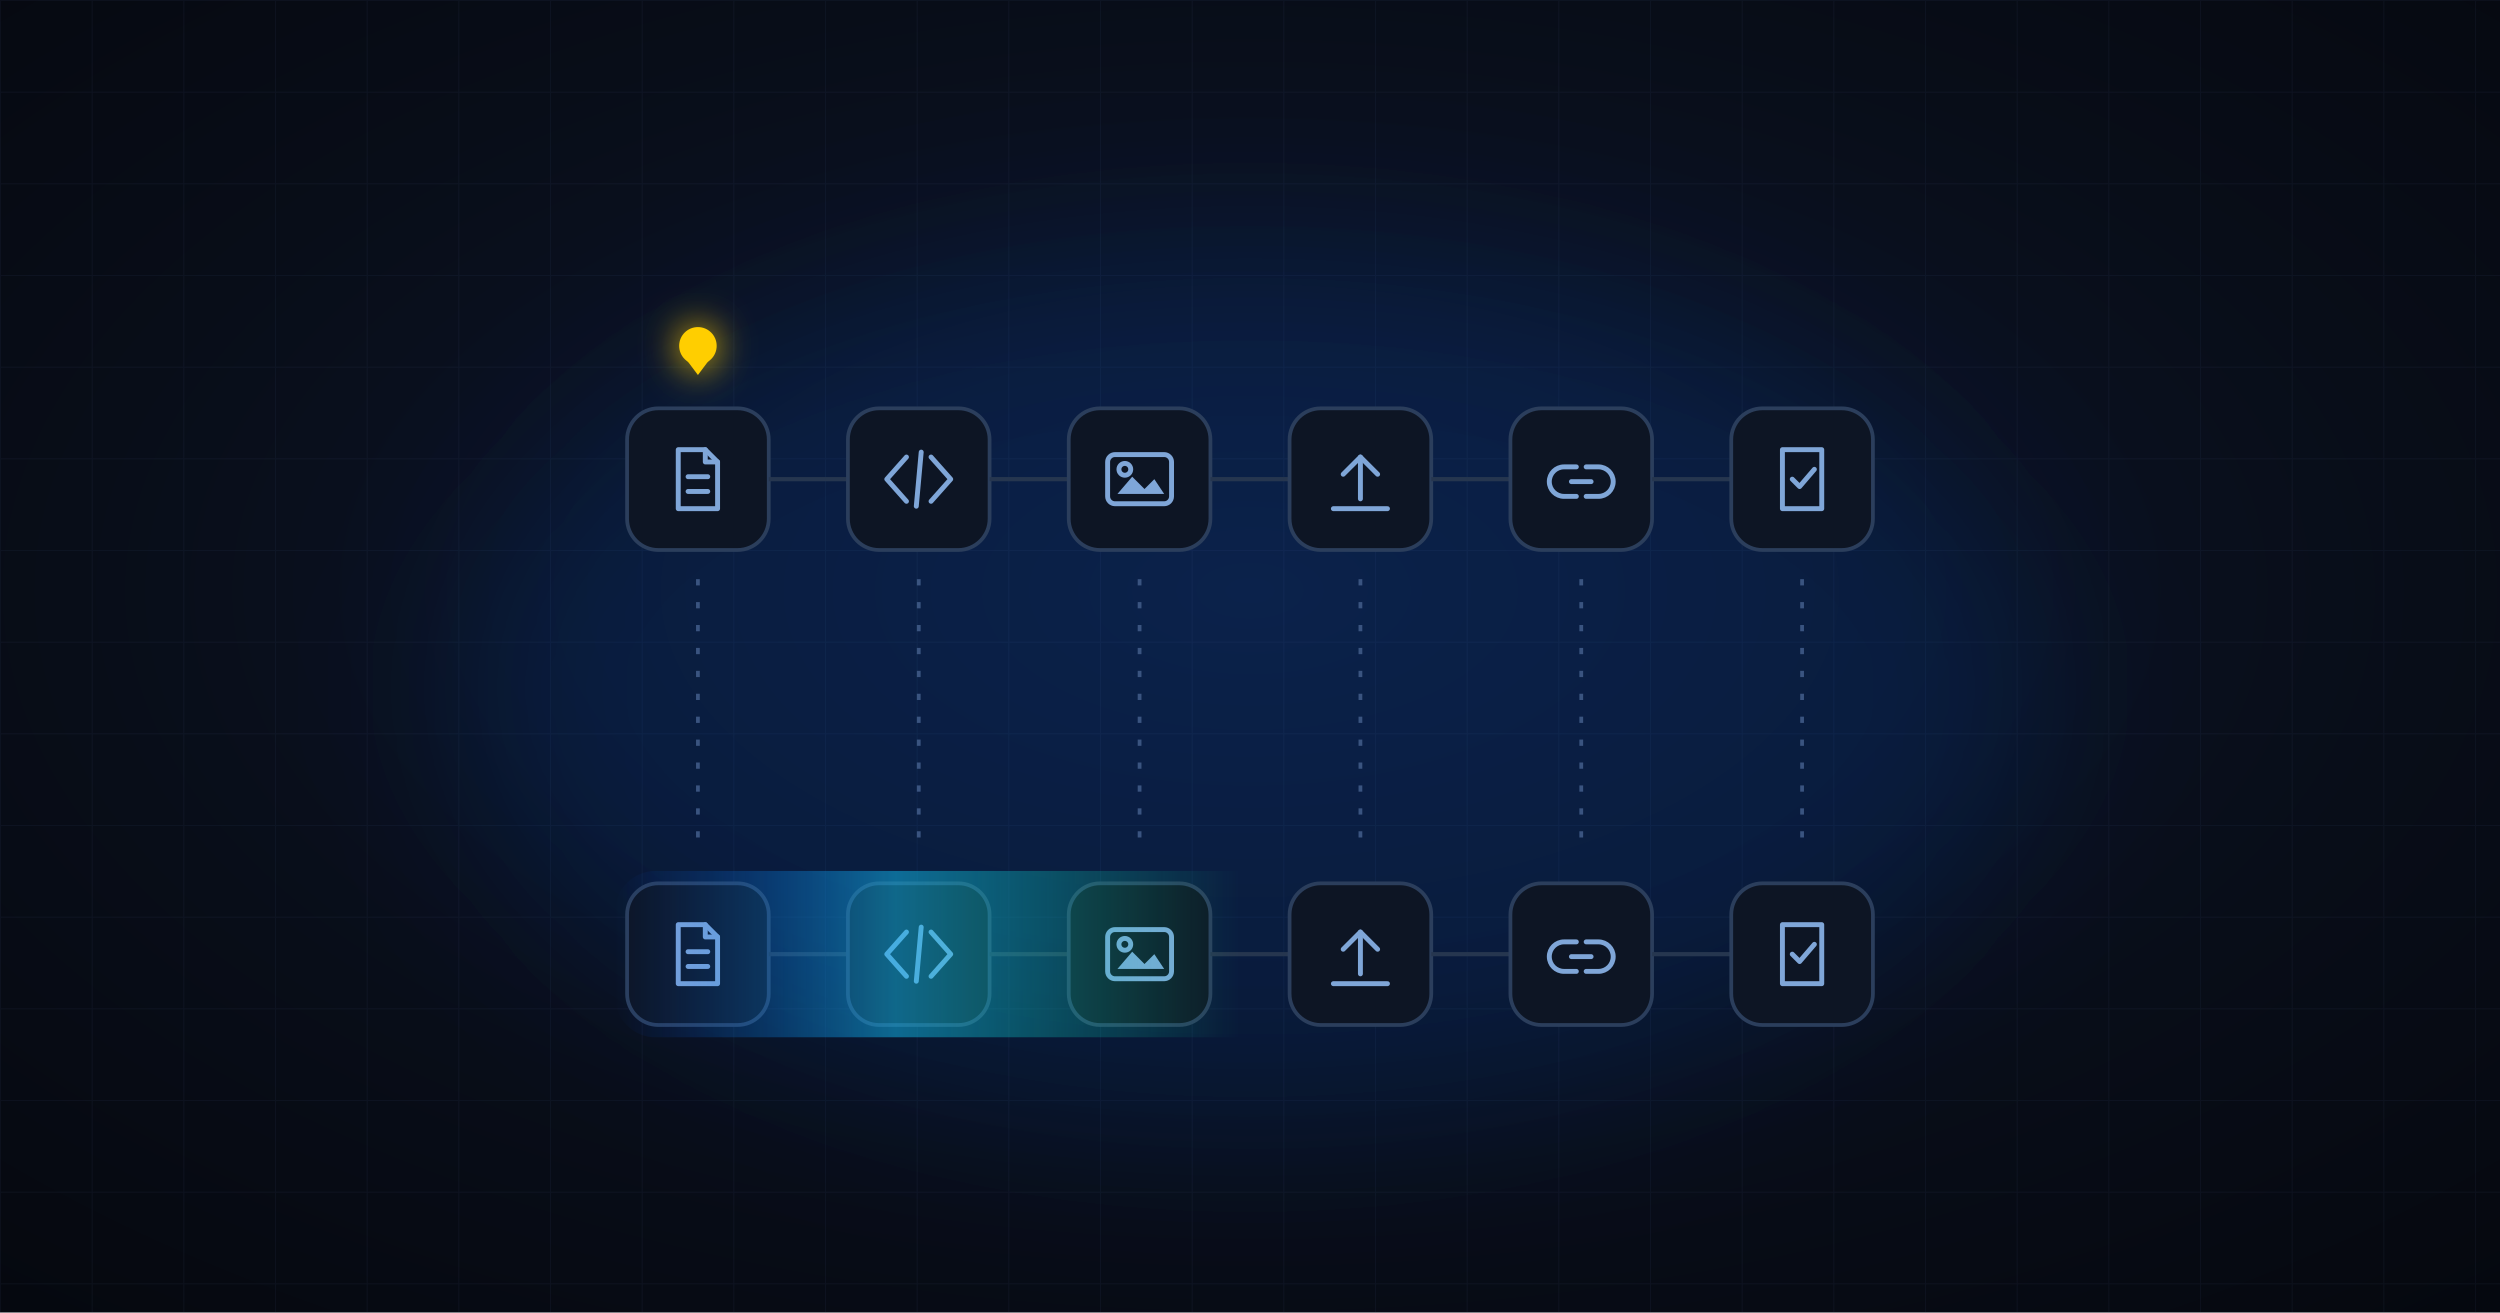
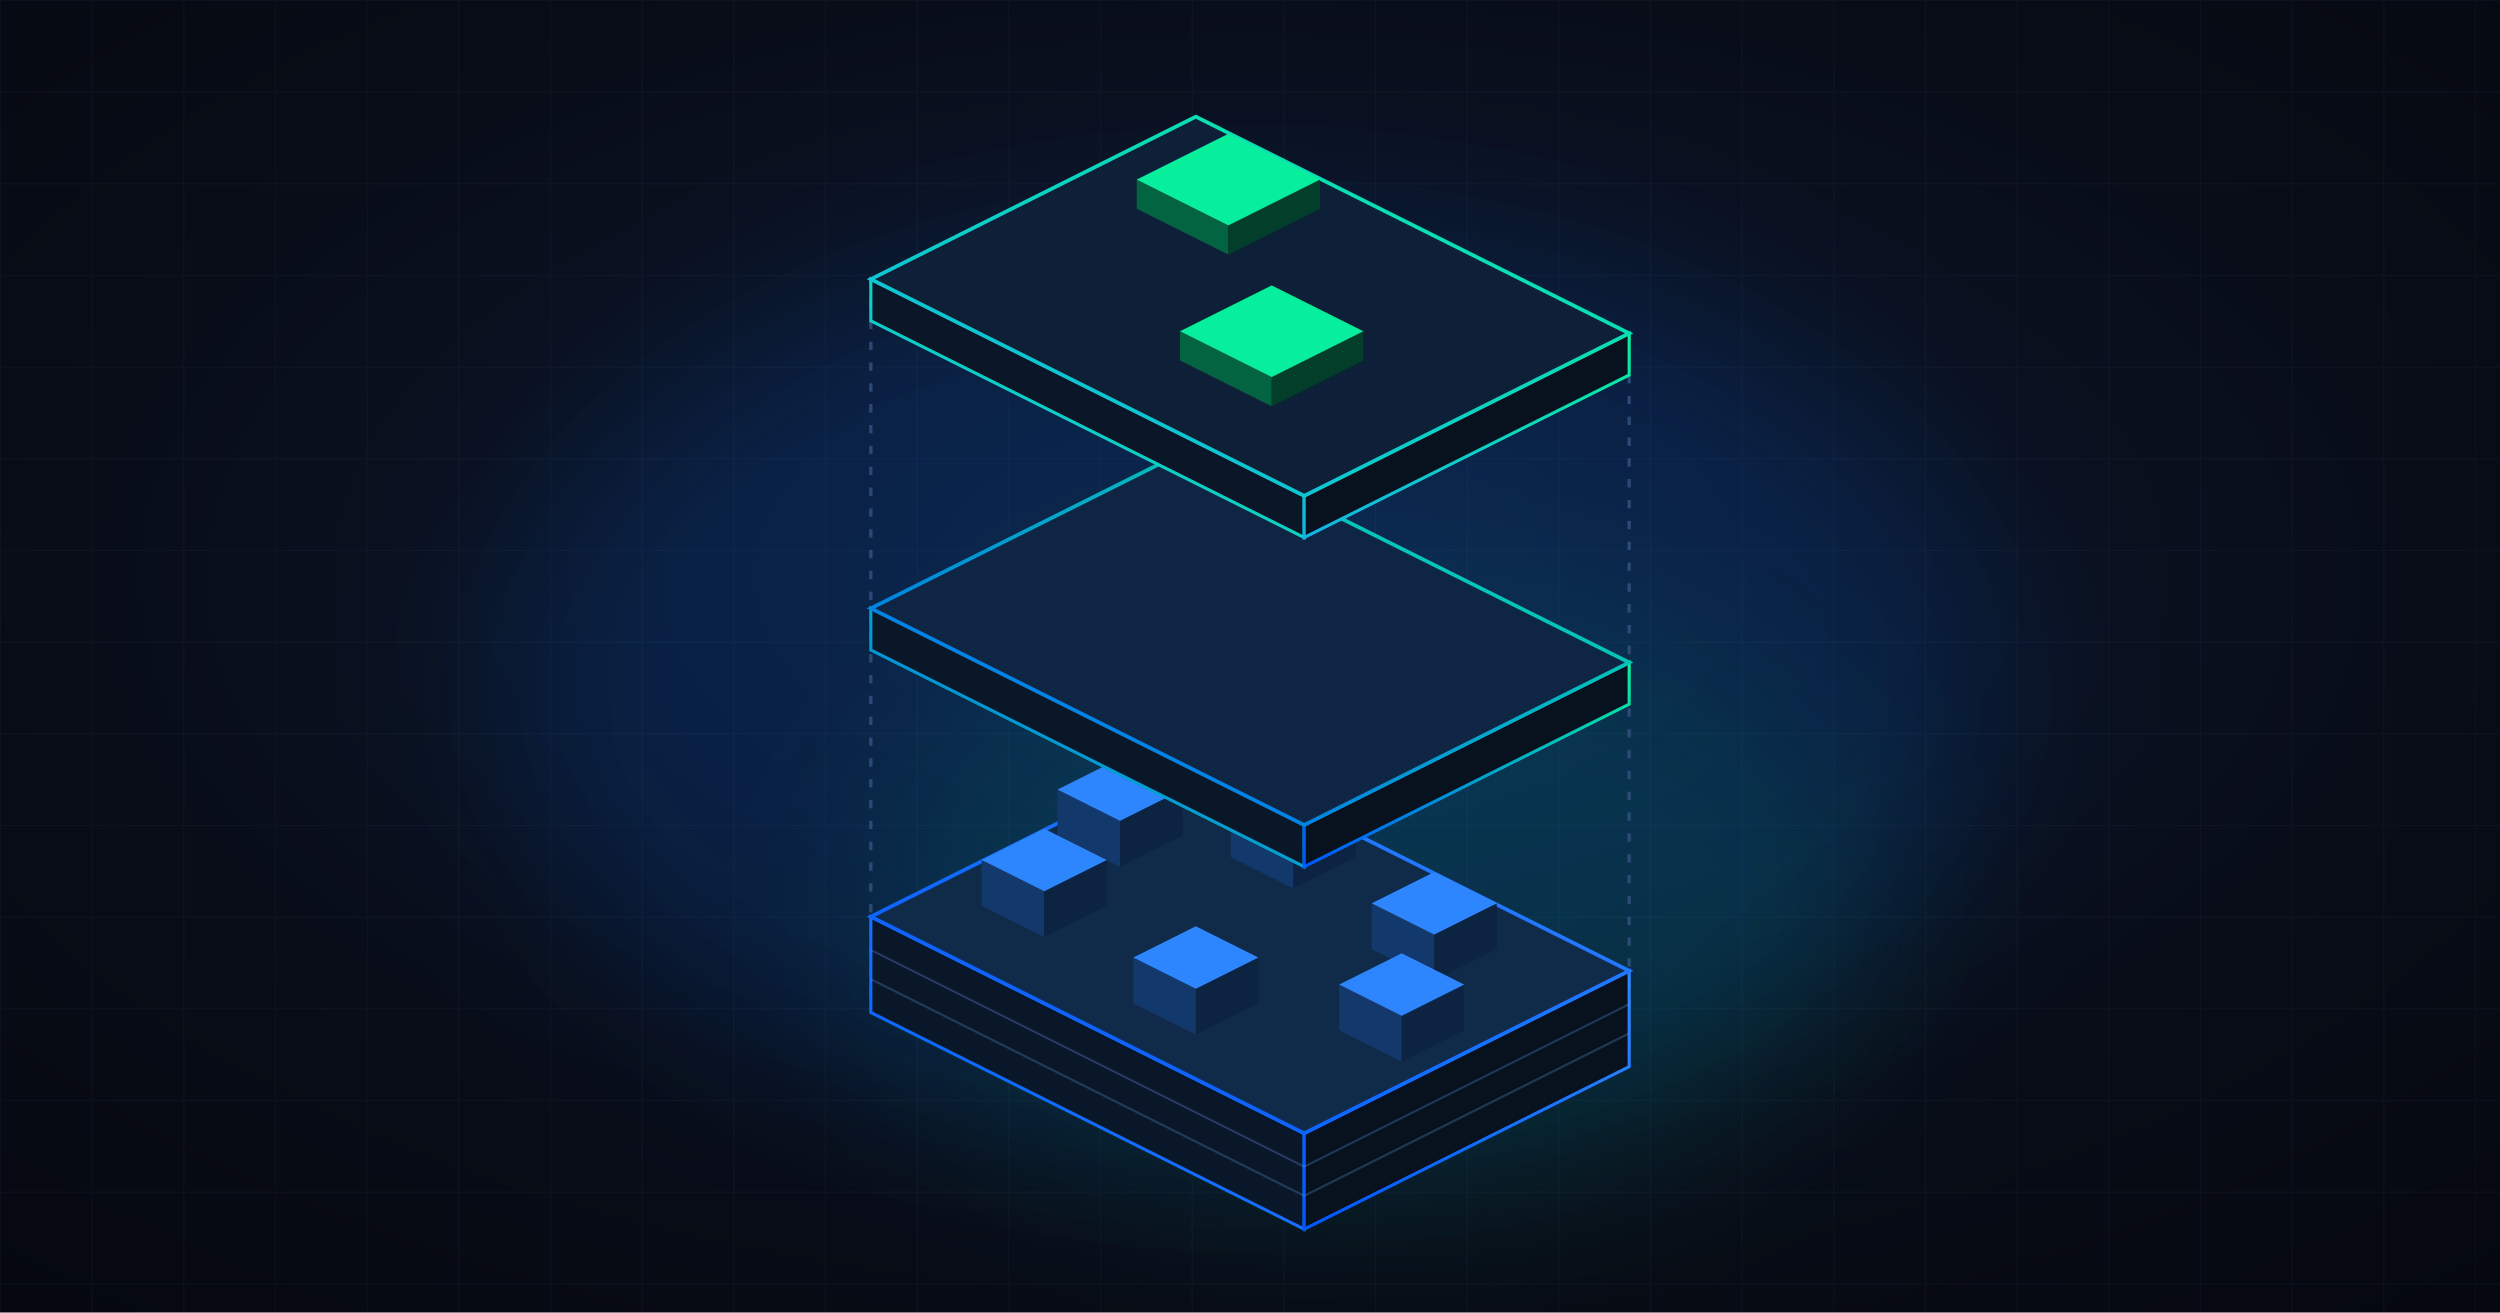
<svg xmlns="http://www.w3.org/2000/svg" viewBox="0 0 1200 630" font-family="Helvetica Neue, Helvetica, Arial, sans-serif">
  <defs>
-     <radialGradient id="bg" cx="0.5" cy="0.45" r="0.85">
-       <stop offset="0" stop-color="#0D1830" />
+     <radialGradient id="bg" cx="0.5" cy="0.44" r="0.85">
+       <stop offset="0" stop-color="#0E1A31" />
      <stop offset="0.55" stop-color="#080D18" />
      <stop offset="1" stop-color="#04060B" />
    </radialGradient>
-     <linearGradient id="sweep" x1="0" y1="0" x2="1" y2="0">
-       <stop offset="0" stop-color="#0057FF" stop-opacity="0" />
-       <stop offset="0.45" stop-color="#12B4E8" stop-opacity="0.95" />
-       <stop offset="1" stop-color="#07EF9C" stop-opacity="0" />
+     <linearGradient id="edgeBlue" x1="0" y1="1" x2="1" y2="0">
+       <stop offset="0" stop-color="#0057FF" />
+       <stop offset="1" stop-color="#2E86FF" />
+     </linearGradient>
+     <linearGradient id="edgeBrand" x1="0" y1="1" x2="1" y2="0">
+       <stop offset="0" stop-color="#0057FF" />
+       <stop offset="1" stop-color="#07EF9C" />
+     </linearGradient>
+     <linearGradient id="edgeGreen" x1="0" y1="1" x2="1" y2="0">
+       <stop offset="0" stop-color="#12B4E8" />
+       <stop offset="1" stop-color="#07EF9C" />
    </linearGradient>
    <pattern id="grid" width="44" height="44" patternUnits="userSpaceOnUse">
      <path d="M 44 0 L 0 0 0 44" fill="none" stroke="#5B7BB5" stroke-opacity="0.07" stroke-width="1" />
    </pattern>
    <filter id="haze" x="-80%" y="-80%" width="260%" height="260%">
      <feGaussianBlur stdDeviation="40" />
    </filter>
-     <filter id="warm" x="-120%" y="-120%" width="340%" height="340%">
-       <feGaussianBlur stdDeviation="9" result="b" />
-       <feMerge>
-         <feMergeNode in="b" />
-         <feMergeNode in="SourceGraphic" />
-       </feMerge>
-     </filter>
-     <clipPath id="track">
-       <rect x="295" y="418" width="610" height="80" rx="20" />
-     </clipPath>
    <style>
-       .tok { animation: hop 14s cubic-bezier(.6,0,.2,1) infinite; }
-       @keyframes hop {
-         2.0% { transform: translateX(0px); }
-         17.0% { transform: translateX(106px); }
-         32.0% { transform: translateX(212px); }
-         47.0% { transform: translateX(318px); }
-         62.0% { transform: translateX(424px); }
-         77.0% { transform: translateX(530px); }
-         92%, 100% { transform: translateX(530px); }
-       }
-       .h0 { opacity: 0; animation: lit0 14s ease-out infinite; }
-       @keyframes lit0 { 0%,2% {opacity:0} 5%,92% {opacity:1} 97%,100% {opacity:0} }
-       .h1 { opacity: 0; animation: lit1 14s ease-out infinite; }
-       @keyframes lit1 { 0%,17% {opacity:0} 20%,92% {opacity:1} 97%,100% {opacity:0} }
-       .h2 { opacity: 0; animation: lit2 14s ease-out infinite; }
-       @keyframes lit2 { 0%,32% {opacity:0} 35%,92% {opacity:1} 97%,100% {opacity:0} }
-       .h3 { opacity: 0; animation: lit3 14s ease-out infinite; }
-       @keyframes lit3 { 0%,47% {opacity:0} 50%,92% {opacity:1} 97%,100% {opacity:0} }
-       .h4 { opacity: 0; animation: lit4 14s ease-out infinite; }
-       @keyframes lit4 { 0%,62% {opacity:0} 65%,92% {opacity:1} 97%,100% {opacity:0} }
-       .h5 { opacity: 0; animation: lit5 14s ease-out infinite; }
-       @keyframes lit5 { 0%,77% {opacity:0} 80%,92% {opacity:1} 97%,100% {opacity:0} }
-       .swp { animation: run 14s linear infinite; }
-       @keyframes run { 0% { transform: translateX(-320px); } 100% { transform: translateX(918px); } }
-       @media (prefers-reduced-motion: reduce) {
-         * { animation: none !important; }
-         .tok { transform: translateX(318px); }
-         .h0, .h1, .h2, .h3 { opacity: 1; }
-         .swp { transform: translateX(265px); }
-       }
+       .sv0 { animation: hum 15s ease-in-out infinite; animation-delay: 0.0s; }
+       .sv1 { animation: hum 15s ease-in-out infinite; animation-delay: 0.6s; }
+       .sv2 { animation: hum 15s ease-in-out infinite; animation-delay: 1.1s; }
+       .sv3 { animation: hum 15s ease-in-out infinite; animation-delay: 1.7s; }
+       .sv4 { animation: hum 15s ease-in-out infinite; animation-delay: 2.2s; }
+       .sv5 { animation: hum 15s ease-in-out infinite; animation-delay: 2.8s; }
+       @keyframes hum { 0%,100% { opacity: .78 } 50% { opacity: 1 } }
+       .ag0 { opacity: 0; animation: pop 15s ease-out infinite; animation-delay: 1.40s; }
+       .ag1 { opacity: 0; animation: pop 15s ease-out infinite; animation-delay: 2.25s; }
+       .ag2 { opacity: 0; animation: pop 15s ease-out infinite; animation-delay: 2.96s; }
+       .ag3 { opacity: 0; animation: pop 15s ease-out infinite; animation-delay: 3.56s; }
+       .ag4 { opacity: 0; animation: pop 15s ease-out infinite; animation-delay: 4.07s; }
+       .ag5 { opacity: 0; animation: pop 15s ease-out infinite; animation-delay: 4.49s; }
+       .ag6 { opacity: 0; animation: pop 15s ease-out infinite; animation-delay: 4.85s; }
+       .ag7 { opacity: 0; animation: pop 15s ease-out infinite; animation-delay: 5.14s; }
+       .ag8 { opacity: 0; animation: pop 15s ease-out infinite; animation-delay: 5.40s; }
+       .ag9 { opacity: 0; animation: pop 15s ease-out infinite; animation-delay: 5.61s; }
+       .ag10 { opacity: 0; animation: pop 15s ease-out infinite; animation-delay: 5.78s; }
+       .ag11 { opacity: 0; animation: pop 15s ease-out infinite; animation-delay: 5.93s; }
+       @keyframes pop { 0% {opacity:0; transform: translateY(-14px)} 3% {opacity:1; transform: translateY(0)} 90% {opacity:1} 96%,100% {opacity:0} }
+       .ui0 { animation: hum 15s ease-in-out infinite; animation-delay: 0.0s; }
+       .ui1 { animation: hum 15s ease-in-out infinite; animation-delay: 0.9s; }
+       @media (prefers-reduced-motion: reduce) { * { animation: none !important; } [class^='ag'] { opacity: 1; } }
    </style>
  </defs>
  <rect width="1200" height="630" fill="url(#bg)" />
  <rect width="1200" height="630" fill="url(#grid)" />
-   <ellipse cx="600" cy="330" rx="380" ry="210" fill="#0B6BFF" fill-opacity="0.13" filter="url(#haze)" />
-   <g stroke="#3A5480" stroke-width="1.8" stroke-dasharray="3 8">
-     <line x1="335" y1="278" x2="335" y2="410" />
-     <line x1="441" y1="278" x2="441" y2="410" />
-     <line x1="547" y1="278" x2="547" y2="410" />
-     <line x1="653" y1="278" x2="653" y2="410" />
-     <line x1="759" y1="278" x2="759" y2="410" />
-     <line x1="865" y1="278" x2="865" y2="410" />
+   <ellipse cx="600" cy="330" rx="360" ry="220" fill="#0B6BFF" fill-opacity="0.15" filter="url(#haze)" />
+   <ellipse cx="660" cy="430" rx="240" ry="150" fill="#07EF9C" fill-opacity="0.09" filter="url(#haze)" />
+   <g stroke="#31507D" stroke-width="1.6" stroke-dasharray="4 6" opacity="0.85">
+     <line x1="574" y1="56" x2="574" y2="408" />
+     <line x1="782" y1="160" x2="782" y2="512" />
+     <line x1="626" y1="238" x2="626" y2="590" />
+     <line x1="418" y1="134" x2="418" y2="486" />
  </g>
-   <g class="top">
-     <rect x="301" y="196" width="68" height="68" rx="15" fill="#0D1524" stroke="#2B3E5C" stroke-width="1.8" />
-     <g stroke="#7FA6D8" stroke-width="2" fill="none" stroke-linecap="round" stroke-linejoin="round" transform="translate(335.0,230.0) scale(1.18)">
-       <path d="M -8 -12 h 11 l 5 5 v 19 h -16 z" />
-       <path d="M 3 -12 v 5 h 5" />
-       <path d="M -4 -1 h 8" />
-       <path d="M -4 5 h 8" />
-     </g>
-     <line x1="369" y1="230" x2="407" y2="230" stroke="#26364F" stroke-width="2" />
-     <rect x="407" y="196" width="68" height="68" rx="15" fill="#0D1524" stroke="#2B3E5C" stroke-width="1.8" />
-     <g stroke="#7FA6D8" stroke-width="2" fill="none" stroke-linecap="round" stroke-linejoin="round" transform="translate(441.0,230.0) scale(1.18)">
-       <path d="M -5 -9 L -13 0 L -5 9" />
-       <path d="M 5 -9 L 13 0 L 5 9" />
-       <path d="M 1 -11 L -1 11" />
-     </g>
-     <line x1="475" y1="230" x2="513" y2="230" stroke="#26364F" stroke-width="2" />
-     <rect x="513" y="196" width="68" height="68" rx="15" fill="#0D1524" stroke="#2B3E5C" stroke-width="1.8" />
-     <g stroke="#7FA6D8" stroke-width="2" fill="none" stroke-linecap="round" stroke-linejoin="round" transform="translate(547.0,230.0) scale(1.18)">
-       <rect x="-13" y="-10" width="26" height="20" rx="3" />
-       <path d="M -9 6 L -3 -1 L 2 4 L 6 0 L 10 6 Z" fill="#7FA6D8" stroke="none" />
-       <circle cx="-6" cy="-4" r="2.4" />
-     </g>
-     <line x1="581" y1="230" x2="619" y2="230" stroke="#26364F" stroke-width="2" />
-     <rect x="619" y="196" width="68" height="68" rx="15" fill="#0D1524" stroke="#2B3E5C" stroke-width="1.8" />
-     <g stroke="#7FA6D8" stroke-width="2" fill="none" stroke-linecap="round" stroke-linejoin="round" transform="translate(653.0,230.0) scale(1.18)">
-       <path d="M 0 8 V -9" />
-       <path d="M -7 -2 L 0 -9 L 7 -2" />
-       <path d="M -11 12 h 22" />
-     </g>
-     <line x1="687" y1="230" x2="725" y2="230" stroke="#26364F" stroke-width="2" />
-     <rect x="725" y="196" width="68" height="68" rx="15" fill="#0D1524" stroke="#2B3E5C" stroke-width="1.8" />
-     <g stroke="#7FA6D8" stroke-width="2" fill="none" stroke-linecap="round" stroke-linejoin="round" transform="translate(759.0,230.0) scale(1.18)">
-       <path d="M -2 -5 h -5 a 6 6 0 0 0 0 12 h 5" />
-       <path d="M 2 -5 h 5 a 6 6 0 0 1 0 12 h -5" />
-       <path d="M -4 1 h 8" />
-     </g>
-     <line x1="793" y1="230" x2="831" y2="230" stroke="#26364F" stroke-width="2" />
-     <rect x="831" y="196" width="68" height="68" rx="15" fill="#0D1524" stroke="#2B3E5C" stroke-width="1.8" />
-     <g stroke="#7FA6D8" stroke-width="2" fill="none" stroke-linecap="round" stroke-linejoin="round" transform="translate(865.0,230.0) scale(1.18)">
-       <path d="M -8 -12 h 16 v 24 h -16 z" />
-       <path d="M -4 0 l 3 3 l 6 -7" />
-     </g>
+   <polygon points="418.0,440.0 626.0,544.0 626.0,590.0 418.0,486.0" fill="#0A1729" stroke="url(#edgeBlue)" stroke-width="1.5" />
+   <polygon points="626.0,544.0 782.0,466.0 782.0,512.0 626.0,590.0" fill="#08121F" stroke="url(#edgeBlue)" stroke-width="1.5" />
+   <polygon points="574.0,362.0 782.0,466.0 626.0,544.0 418.0,440.0" fill="#102A4A" stroke="url(#edgeBlue)" stroke-width="1.8" />
+   <path d="M 418 456 L 626 560 L 782 482" fill="none" stroke="#5B8FD8" stroke-opacity="0.3" stroke-width="1" />
+   <path d="M 418 470 L 626 574 L 782 496" fill="none" stroke="#5B8FD8" stroke-opacity="0.3" stroke-width="1" />
+   <g class="sv0">
+     <polygon points="507.6,379.0 537.6,394.0 537.6,416.0 507.6,401.0" fill="#13386B" />
+     <polygon points="537.6,394.0 567.6,379.0 567.6,401.0 537.6,416.0" fill="#0C2342" />
+     <polygon points="537.6,364.0 567.6,379.0 537.6,394.0 507.6,379.0" fill="#2E86FF" />
  </g>
-   <circle class="h0" cx="335" cy="230" r="41.0" fill="none" stroke="#FFCE00" stroke-opacity="0.28" stroke-width="1.6" />
-   <circle class="h1" cx="441" cy="230" r="41.0" fill="none" stroke="#FFCE00" stroke-opacity="0.28" stroke-width="1.6" />
-   <circle class="h2" cx="547" cy="230" r="41.0" fill="none" stroke="#FFCE00" stroke-opacity="0.28" stroke-width="1.6" />
-   <circle class="h3" cx="653" cy="230" r="41.0" fill="none" stroke="#FFCE00" stroke-opacity="0.28" stroke-width="1.6" />
-   <circle class="h4" cx="759" cy="230" r="41.0" fill="none" stroke="#FFCE00" stroke-opacity="0.28" stroke-width="1.6" />
-   <circle class="h5" cx="865" cy="230" r="41.0" fill="none" stroke="#FFCE00" stroke-opacity="0.28" stroke-width="1.6" />
-   <g class="tok" filter="url(#warm)">
-     <circle cx="335" cy="166" r="9" fill="#FFCE00" />
-     <path d="M 335 180 l -6 -8 h 12 z" fill="#FFCE00" />
+   <g class="sv1">
+     <polygon points="590.8,389.4 620.8,404.4 620.8,426.4 590.8,411.4" fill="#13386B" />
+     <polygon points="620.8,404.4 650.8,389.4 650.8,411.4 620.8,426.4" fill="#0C2342" />
+     <polygon points="620.8,374.4 650.8,389.4 620.8,404.4 590.8,389.4" fill="#2E86FF" />
  </g>
-   <g class="bottom">
-     <rect x="301" y="424" width="68" height="68" rx="15" fill="#0D1524" stroke="#2B3E5C" stroke-width="1.8" />
-     <g stroke="#7FA6D8" stroke-width="2" fill="none" stroke-linecap="round" stroke-linejoin="round" transform="translate(335.0,458.0) scale(1.18)">
-       <path d="M -8 -12 h 11 l 5 5 v 19 h -16 z" />
-       <path d="M 3 -12 v 5 h 5" />
-       <path d="M -4 -1 h 8" />
-       <path d="M -4 5 h 8" />
-     </g>
-     <line x1="369" y1="458" x2="407" y2="458" stroke="#26364F" stroke-width="2" />
-     <rect x="407" y="424" width="68" height="68" rx="15" fill="#0D1524" stroke="#2B3E5C" stroke-width="1.8" />
-     <g stroke="#7FA6D8" stroke-width="2" fill="none" stroke-linecap="round" stroke-linejoin="round" transform="translate(441.0,458.0) scale(1.18)">
-       <path d="M -5 -9 L -13 0 L -5 9" />
-       <path d="M 5 -9 L 13 0 L 5 9" />
-       <path d="M 1 -11 L -1 11" />
-     </g>
-     <line x1="475" y1="458" x2="513" y2="458" stroke="#26364F" stroke-width="2" />
-     <rect x="513" y="424" width="68" height="68" rx="15" fill="#0D1524" stroke="#2B3E5C" stroke-width="1.8" />
-     <g stroke="#7FA6D8" stroke-width="2" fill="none" stroke-linecap="round" stroke-linejoin="round" transform="translate(547.0,458.0) scale(1.18)">
-       <rect x="-13" y="-10" width="26" height="20" rx="3" />
-       <path d="M -9 6 L -3 -1 L 2 4 L 6 0 L 10 6 Z" fill="#7FA6D8" stroke="none" />
-       <circle cx="-6" cy="-4" r="2.4" />
-     </g>
-     <line x1="581" y1="458" x2="619" y2="458" stroke="#26364F" stroke-width="2" />
-     <rect x="619" y="424" width="68" height="68" rx="15" fill="#0D1524" stroke="#2B3E5C" stroke-width="1.8" />
-     <g stroke="#7FA6D8" stroke-width="2" fill="none" stroke-linecap="round" stroke-linejoin="round" transform="translate(653.0,458.0) scale(1.18)">
-       <path d="M 0 8 V -9" />
-       <path d="M -7 -2 L 0 -9 L 7 -2" />
-       <path d="M -11 12 h 22" />
-     </g>
-     <line x1="687" y1="458" x2="725" y2="458" stroke="#26364F" stroke-width="2" />
-     <rect x="725" y="424" width="68" height="68" rx="15" fill="#0D1524" stroke="#2B3E5C" stroke-width="1.8" />
-     <g stroke="#7FA6D8" stroke-width="2" fill="none" stroke-linecap="round" stroke-linejoin="round" transform="translate(759.0,458.0) scale(1.18)">
-       <path d="M -2 -5 h -5 a 6 6 0 0 0 0 12 h 5" />
-       <path d="M 2 -5 h 5 a 6 6 0 0 1 0 12 h -5" />
-       <path d="M -4 1 h 8" />
-     </g>
-     <line x1="793" y1="458" x2="831" y2="458" stroke="#26364F" stroke-width="2" />
-     <rect x="831" y="424" width="68" height="68" rx="15" fill="#0D1524" stroke="#2B3E5C" stroke-width="1.8" />
-     <g stroke="#7FA6D8" stroke-width="2" fill="none" stroke-linecap="round" stroke-linejoin="round" transform="translate(865.0,458.0) scale(1.18)">
-       <path d="M -8 -12 h 16 v 24 h -16 z" />
-       <path d="M -4 0 l 3 3 l 6 -7" />
-     </g>
+   <g class="sv2">
+     <polygon points="471.2,412.8 501.2,427.8 501.2,449.8 471.2,434.8" fill="#13386B" />
+     <polygon points="501.2,427.8 531.2,412.8 531.2,434.8 501.2,449.8" fill="#0C2342" />
+     <polygon points="501.2,397.8 531.2,412.8 501.2,427.8 471.2,412.8" fill="#2E86FF" />
  </g>
-   <g clip-path="url(#track)">
-     <rect class="swp" x="295" y="418" width="300" height="80" fill="url(#sweep)" opacity="0.55" />
+   <g class="sv3">
+     <polygon points="658.4,433.6 688.4,448.6 688.4,470.6 658.4,455.6" fill="#13386B" />
+     <polygon points="688.4,448.6 718.4,433.6 718.4,455.6 688.4,470.6" fill="#0C2342" />
+     <polygon points="688.4,418.6 718.4,433.6 688.4,448.6 658.4,433.6" fill="#2E86FF" />
+   </g>
+   <g class="sv4">
+     <polygon points="544.0,459.6 574.0,474.6 574.0,496.6 544.0,481.6" fill="#13386B" />
+     <polygon points="574.0,474.6 604.0,459.6 604.0,481.6 574.0,496.6" fill="#0C2342" />
+     <polygon points="574.0,444.6 604.0,459.6 574.0,474.6 544.0,459.6" fill="#2E86FF" />
+   </g>
+   <g class="sv5">
+     <polygon points="642.8,472.6 672.8,487.6 672.8,509.6 642.8,494.6" fill="#13386B" />
+     <polygon points="672.8,487.6 702.8,472.6 702.8,494.6 672.8,509.6" fill="#0C2342" />
+     <polygon points="672.8,457.6 702.8,472.6 672.8,487.6 642.8,472.6" fill="#2E86FF" />
+   </g>
+   <polygon points="418.0,292.0 626.0,396.0 626.0,416.0 418.0,312.0" fill="#0A1729" stroke="url(#edgeBrand)" stroke-width="1.5" />
+   <polygon points="626.0,396.0 782.0,318.0 782.0,338.0 626.0,416.0" fill="#08121F" stroke="url(#edgeBrand)" stroke-width="1.5" />
+   <polygon points="574.0,214.0 782.0,318.0 626.0,396.0 418.0,292.0" fill="#0F2544" stroke="url(#edgeBrand)" stroke-width="1.8" />
+   <g class="ag0">
+     <polygon points="550.0,220.0 574.0,232.0 574.0,252.0 550.0,240.0" fill="#13386B" />
+     <polygon points="574.0,232.0 598.0,220.0 598.0,240.0 574.0,252.0" fill="#0C2342" />
+     <polygon points="574.0,208.0 598.0,220.0 574.0,232.0 550.0,220.0" fill="#2E86FF" />
+   </g>
+   <g class="ag1">
+     <polygon points="498.0,246.0 522.0,258.0 522.0,278.0 498.0,266.0" fill="#104163" />
+     <polygon points="522.0,258.0 546.0,246.0 546.0,266.0 522.0,278.0" fill="#0A283D" />
+     <polygon points="522.0,234.0 546.0,246.0 522.0,258.0 498.0,246.0" fill="#269BEB" />
+   </g>
+   <g class="ag2">
+     <polygon points="602.0,246.0 626.0,258.0 626.0,278.0 602.0,266.0" fill="#104163" />
+     <polygon points="626.0,258.0 650.0,246.0 650.0,266.0 626.0,278.0" fill="#0A283D" />
+     <polygon points="626.0,234.0 650.0,246.0 626.0,258.0 602.0,246.0" fill="#269BEB" />
+   </g>
+   <g class="ag3">
+     <polygon points="446.0,272.0 470.0,284.0 470.0,304.0 446.0,292.0" fill="#0D4A5A" />
+     <polygon points="470.0,284.0 494.0,272.0 494.0,292.0 470.0,304.0" fill="#082E38" />
+     <polygon points="470.0,260.0 494.0,272.0 470.0,284.0 446.0,272.0" fill="#1EB0D7" />
+   </g>
+   <g class="ag4">
+     <polygon points="550.0,272.0 574.0,284.0 574.0,304.0 550.0,292.0" fill="#6B5700" />
+     <polygon points="574.0,284.0 598.0,272.0 598.0,292.0 574.0,304.0" fill="#423600" />
+     <polygon points="574.0,260.0 598.0,272.0 574.0,284.0 550.0,272.0" fill="#FFCE00" />
+   </g>
+   <g class="ag5">
+     <polygon points="654.0,272.0 678.0,284.0 678.0,304.0 654.0,292.0" fill="#0D4A5A" />
+     <polygon points="678.0,284.0 702.0,272.0 702.0,292.0 678.0,304.0" fill="#082E38" />
+     <polygon points="678.0,260.0 702.0,272.0 678.0,284.0 654.0,272.0" fill="#1EB0D7" />
+   </g>
+   <g class="ag6">
+     <polygon points="498.0,298.0 522.0,310.0 522.0,330.0 498.0,318.0" fill="#0A5352" />
+     <polygon points="522.0,310.0 546.0,298.0 546.0,318.0 522.0,330.0" fill="#063333" />
+     <polygon points="522.0,286.0 546.0,298.0 522.0,310.0 498.0,298.0" fill="#17C5C4" />
+   </g>
+   <g class="ag7">
+     <polygon points="602.0,298.0 626.0,310.0 626.0,330.0 602.0,318.0" fill="#0A5352" />
+     <polygon points="626.0,310.0 650.0,298.0 650.0,318.0 626.0,330.0" fill="#063333" />
+     <polygon points="626.0,286.0 650.0,298.0 626.0,310.0 602.0,298.0" fill="#17C5C4" />
+   </g>
+   <g class="ag8">
+     <polygon points="706.0,298.0 730.0,310.0 730.0,330.0 706.0,318.0" fill="#0A5352" />
+     <polygon points="730.0,310.0 754.0,298.0 754.0,318.0 730.0,330.0" fill="#063333" />
+     <polygon points="730.0,286.0 754.0,298.0 730.0,310.0 706.0,298.0" fill="#17C5C4" />
+   </g>
+   <g class="ag9">
+     <polygon points="550.0,324.0 574.0,336.0 574.0,356.0 550.0,344.0" fill="#6B5700" />
+     <polygon points="574.0,336.0 598.0,324.0 598.0,344.0 574.0,356.0" fill="#423600" />
+     <polygon points="574.0,312.0 598.0,324.0 574.0,336.0 550.0,324.0" fill="#FFCE00" />
+   </g>
+   <g class="ag10">
+     <polygon points="654.0,324.0 678.0,336.0 678.0,356.0 654.0,344.0" fill="#065C4A" />
+     <polygon points="678.0,336.0 702.0,324.0 702.0,344.0 678.0,356.0" fill="#04392E" />
+     <polygon points="678.0,312.0 702.0,324.0 678.0,336.0 654.0,324.0" fill="#0FDAB0" />
+   </g>
+   <g class="ag11">
+     <polygon points="602.0,350.0 626.0,362.0 626.0,382.0 602.0,370.0" fill="#036442" />
+     <polygon points="626.0,362.0 650.0,350.0 650.0,370.0 626.0,382.0" fill="#023E29" />
+     <polygon points="626.0,338.0 650.0,350.0 626.0,362.0 602.0,350.0" fill="#07EF9C" />
+   </g>
+   <polygon points="418.0,134.0 626.0,238.0 626.0,258.0 418.0,154.0" fill="#0A1729" stroke="url(#edgeGreen)" stroke-width="1.5" />
+   <polygon points="626.0,238.0 782.0,160.0 782.0,180.0 626.0,258.0" fill="#08121F" stroke="url(#edgeGreen)" stroke-width="1.5" />
+   <polygon points="574.0,56.0 782.0,160.0 626.0,238.0 418.0,134.0" fill="#0D2038" stroke="url(#edgeGreen)" stroke-width="1.8" />
+   <g class="ui0">
+     <polygon points="545.6,86.2 589.6,108.2 589.6,122.2 545.6,100.2" fill="#036442" />
+     <polygon points="589.6,108.2 633.6,86.2 633.6,100.2 589.6,122.2" fill="#023E29" />
+     <polygon points="589.6,64.2 633.6,86.2 589.6,108.2 545.6,86.2" fill="#07EF9C" />
+   </g>
+   <g class="ui1">
+     <polygon points="566.4,159.0 610.4,181.0 610.4,195.0 566.4,173.0" fill="#036442" />
+     <polygon points="610.4,181.0 654.4,159.0 654.4,173.0 610.4,195.0" fill="#023E29" />
+     <polygon points="610.4,137.0 654.4,159.0 610.4,181.0 566.4,159.0" fill="#07EF9C" />
  </g>
</svg>
